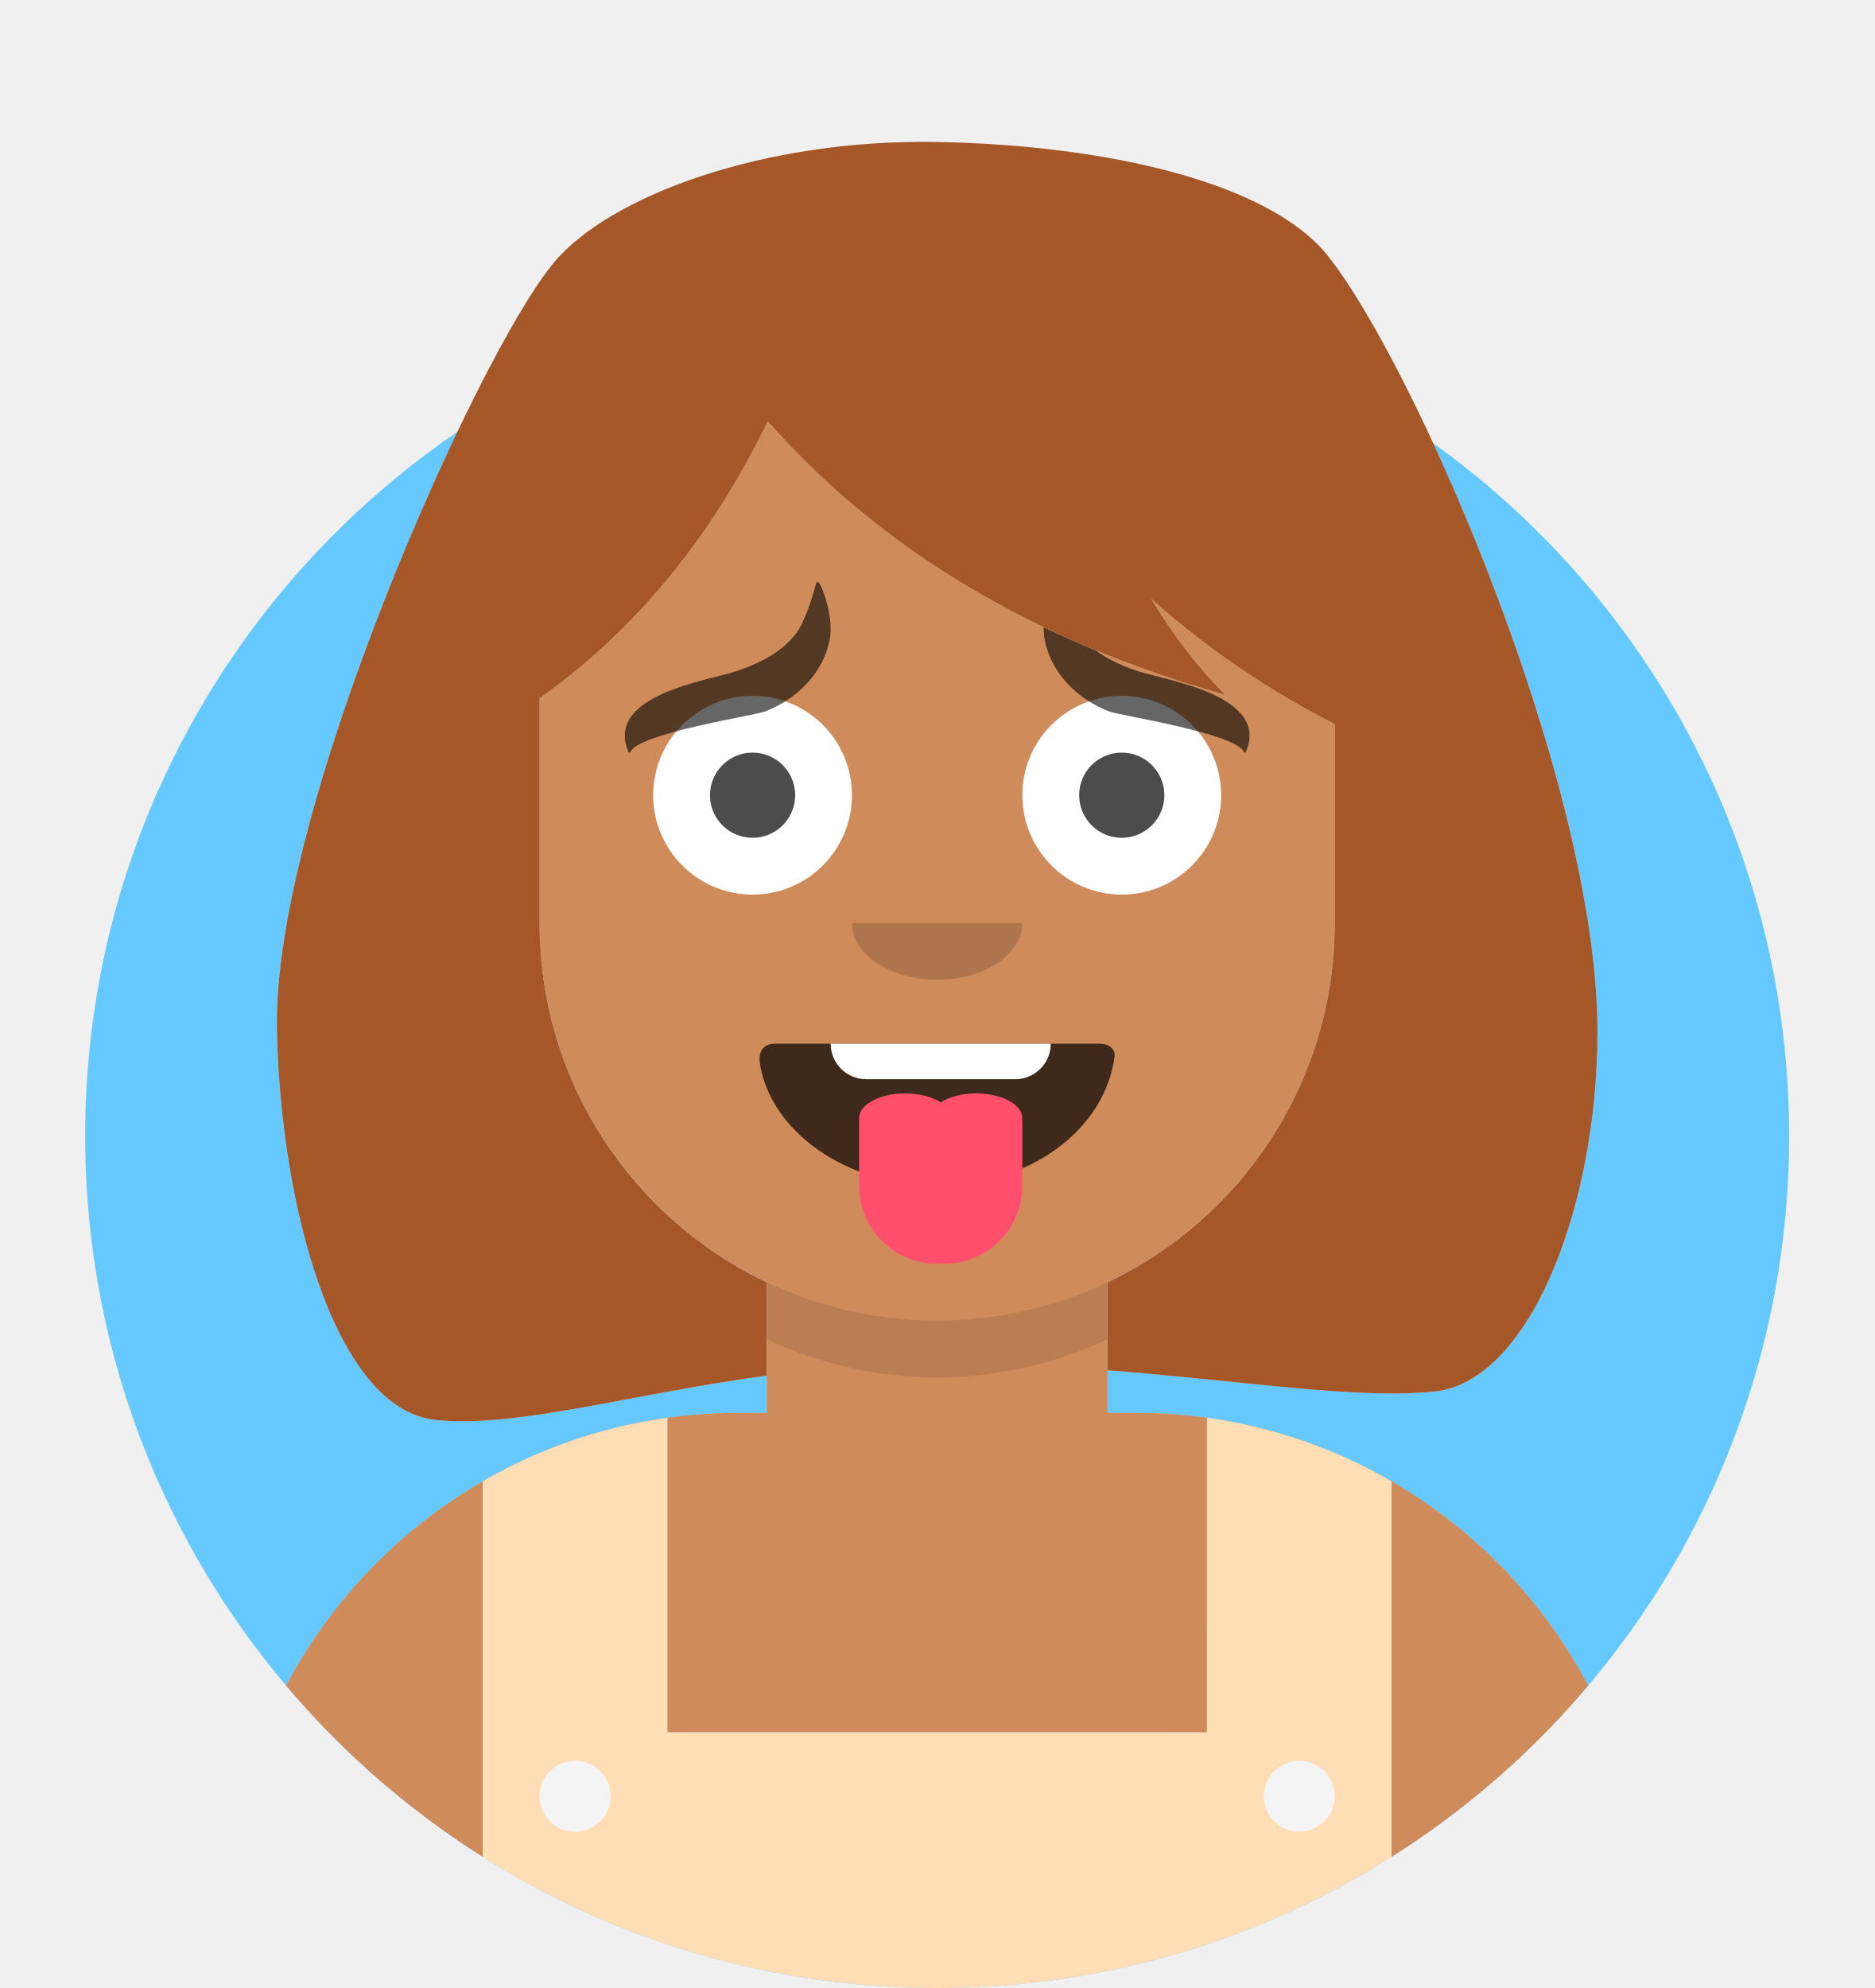
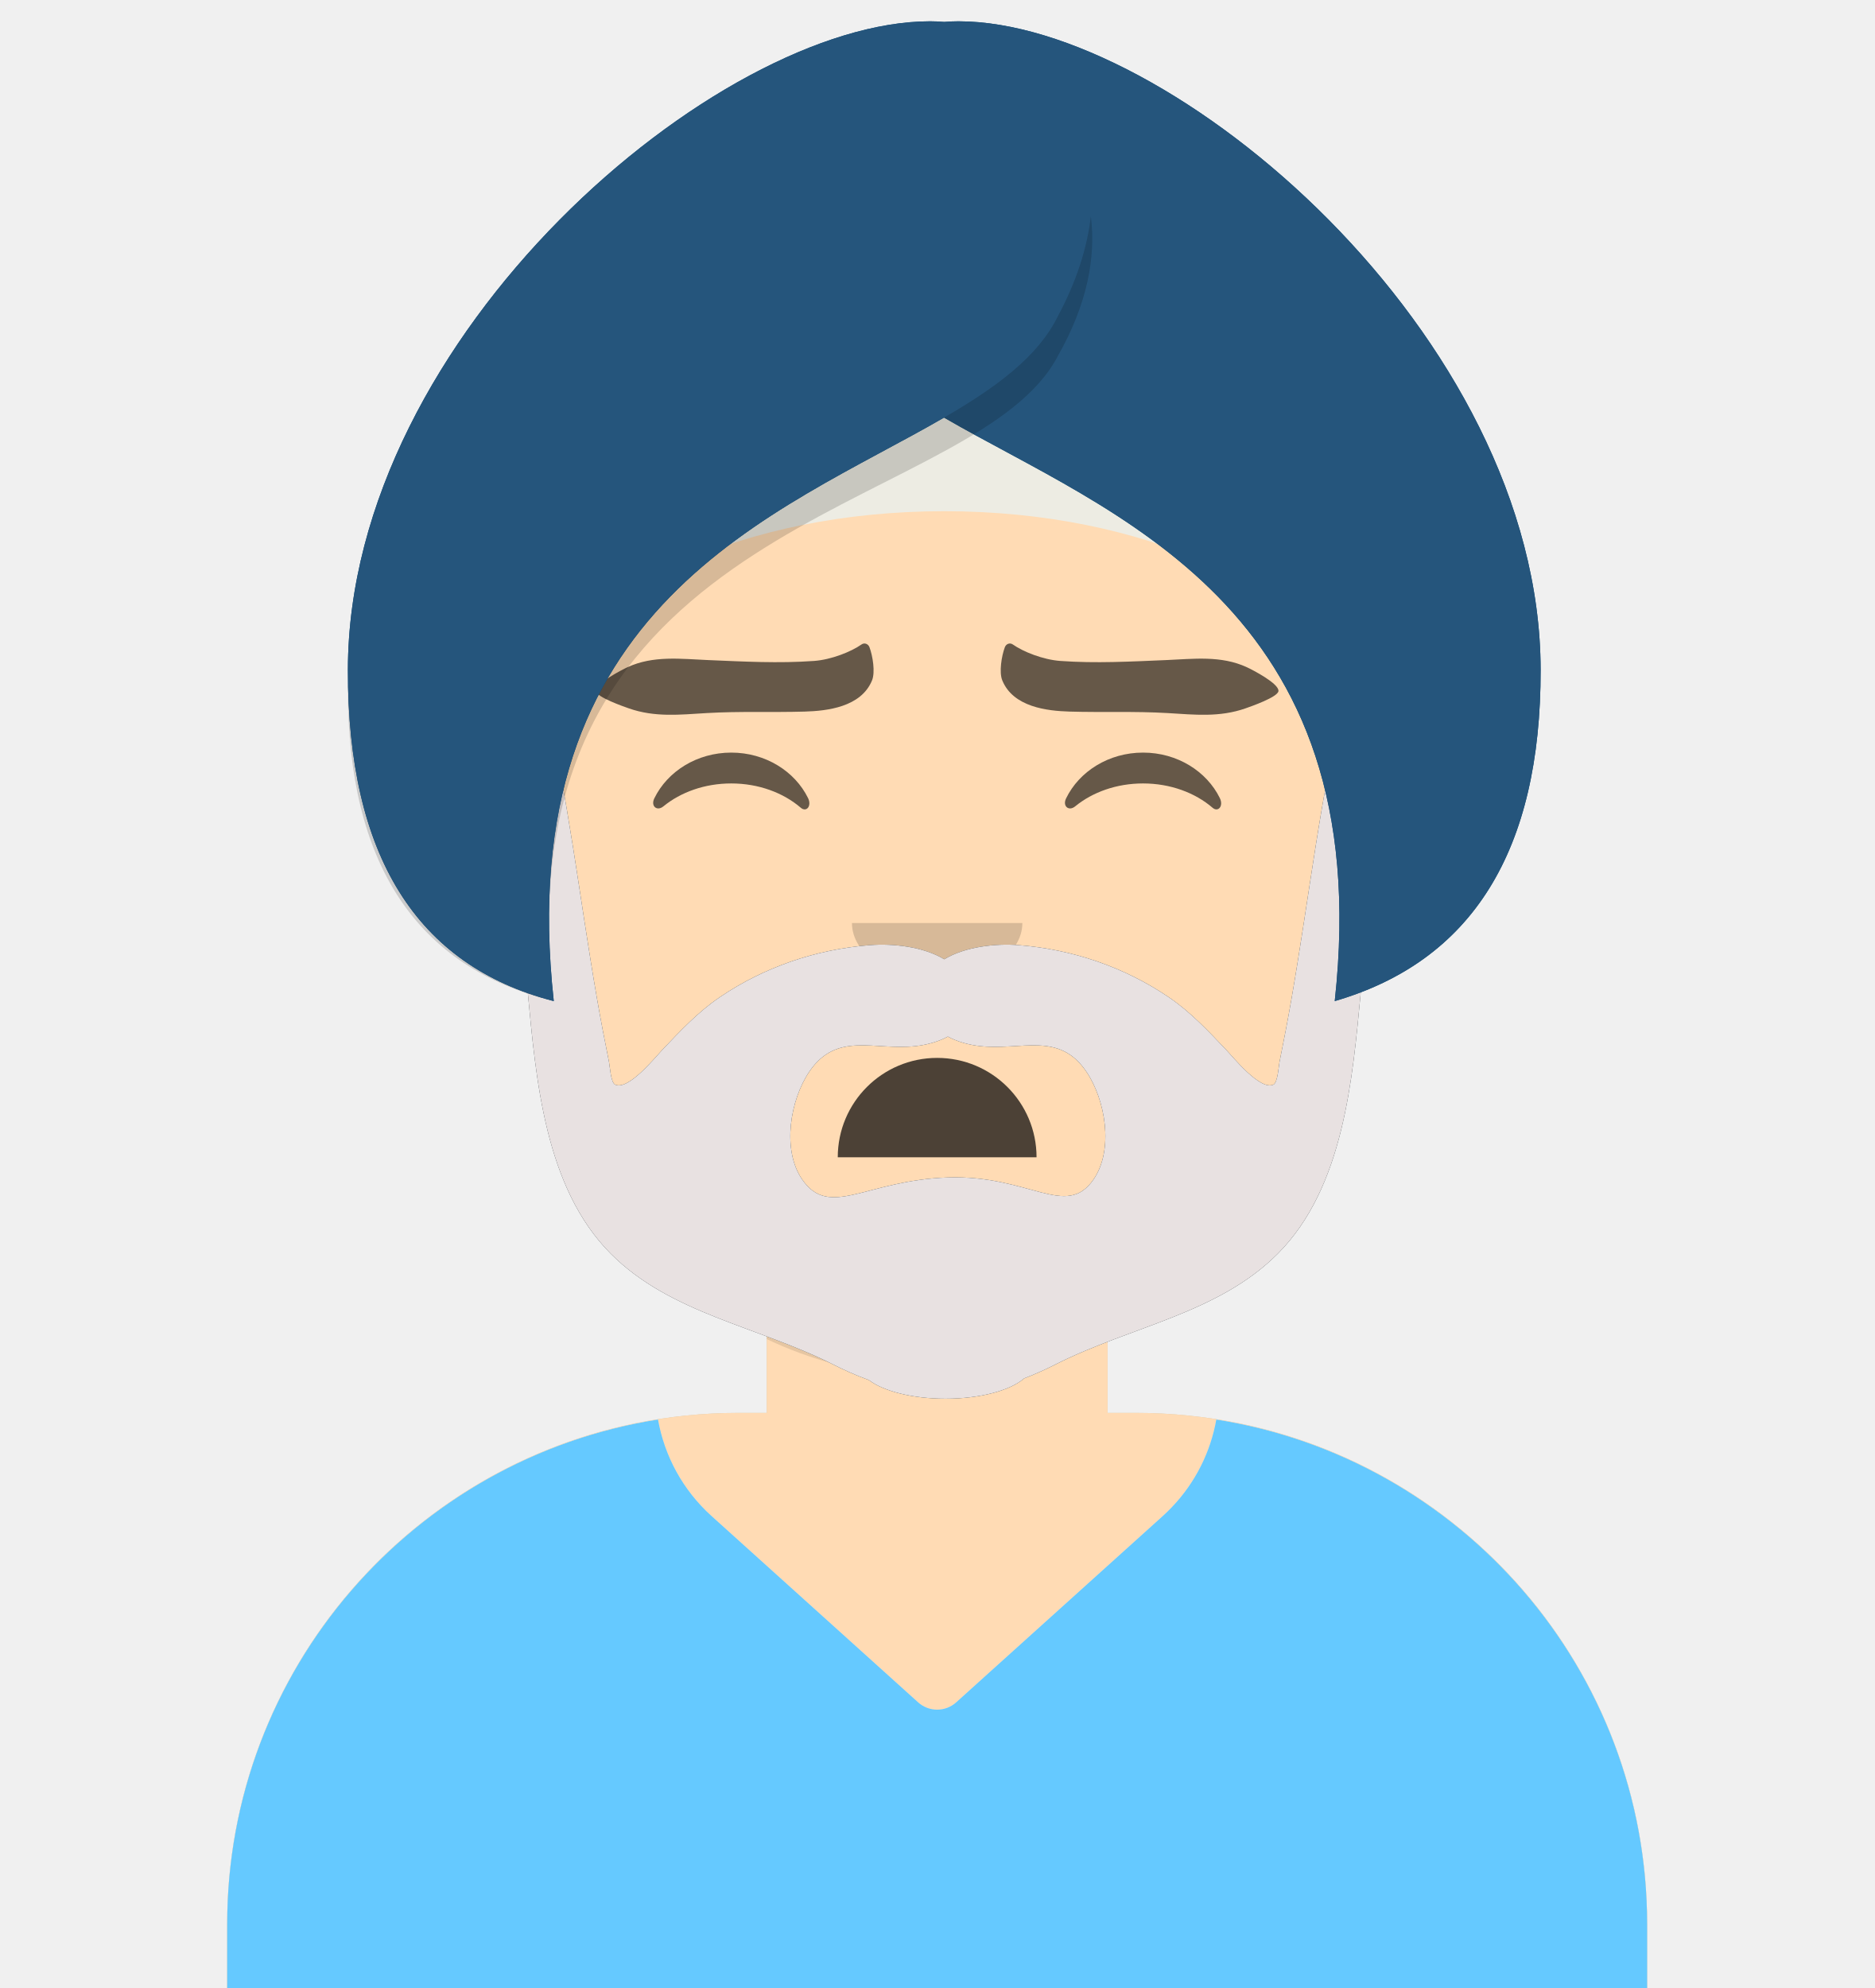
<svg xmlns="http://www.w3.org/2000/svg" xmlns:xlink="http://www.w3.org/1999/xlink" width="264px" height="280px" viewBox="0 0 264 280" version="1.1">
  <defs>
-     <circle id="circle_path-1" cx="120" cy="120" r="120" />
-     <path d="M-3.19744231e-14,160 L-3.19744231e-14,-1.42108547e-14 L264,-1.42108547e-14 L264,160 L252,160 C252,226.274 198.274,280 132,280 C65.726,280 12,226.274 12,160 L12,160 L-3.19744231e-14,160 Z" id="circle_path-3" />
-     <path d="M100,0 C130.928,-5.68137151e-15 156,25.072 156,56 L156.001,62.166 C161.676,63.119 166,68.054 166,74 L166,88 C166,94.052 161.519,99.058 155.694,99.881 C153.628,119.686 141.238,136.422 124.001,144.61 L124,163 L128,163 C167.765,163 200,195.235 200,235 L200,244 L0,244 L0,235 C-4.86974701e-15,195.235 32.235,163 72,163 L76,163 L76,144.611 C58.763,136.422 46.372,119.687 44.305,99.881 C38.481,99.058 34,94.052 34,88 L34,74 C34,68.054 38.325,63.118 44,62.166 L44,56 C44,25.072 69.072,5.68137151e-15 100,0 Z" id="circle_path-5" />
-     <path d="M83,36.348 C83,52.629 105.162,65.828 132.5,65.828 C159.838,65.828 182,52.629 182,36.348 C182,34.985 181.845,33.645 181.544,32.331 C210.784,41.488 232,68.792 232,101.052 L232,110 L32,110 L32,101.052 C32,68.397 53.739,40.82 83.534,32.002 C83.182,33.421 83,34.871 83,36.348 Z" id="circle_path-7" />
-     <rect id="circle_path-9" x="0" y="0" width="264" height="280" />
-     <path d="M74,0 C114.869,0 148,33.131 148,74 L148,84.148 L148,197.608 C135.525,187.237 119.491,181 102,181 L102,181 L98,181 L98,162.611 C115.531,154.283 128.048,137.115 129.791,116.867 C135.569,116.002 140,111.019 140,105 L140,105 L140,92 C140,87.354 137.359,83.324 133.497,81.33 C132.724,81.05 131.952,80.748 131.181,80.426 C130.795,80.32 130.401,80.233 130,80.166 L130,80.166 L130,79.917 C117.224,74.234 104.878,63.071 96.11,47.885 C93.175,42.801 90.831,37.595 89.066,32.397 C80.431,42.941 67.745,53.602 52.342,62.495 C42.778,68.017 33.147,72.291 24,75.266 L24,137.247 C29.602,148.318 38.773,157.278 50,162.611 L50,162.611 L50,181 L46,181 C38.327,181 30.935,182.2 24,184.423 L24,230 C24,244.106 13.569,255.776 0,257.716 L0,74 C0,33.131 33.131,0 74,0 Z" id="circle_path-11" />
+     <path d="M100,0 C130.928,-5.68137151e-15 156,25.072 156,56 L156.001,62.166 C161.676,63.119 166,68.054 166,74 L166,88 C166,94.052 161.519,99.058 155.694,99.881 C153.628,119.686 141.238,136.422 124.001,144.61 L124,163 L128,163 C167.765,163 200,195.235 200,235 L200,244 L0,244 L0,235 C-4.86974701e-15,195.235 32.235,163 72,163 L76,163 L76,144.611 C58.763,136.422 46.372,119.687 44.305,99.881 C38.481,99.058 34,94.052 34,88 L34,74 C34,68.054 38.325,63.118 44,62.166 L44,56 C44,25.072 69.072,5.68137151e-15 100,0 Z" id="transparent_path-1" />
+     <path d="M83,36.348 C83,52.629 105.162,65.828 132.5,65.828 C159.838,65.828 182,52.629 182,36.348 C182,34.985 181.845,33.645 181.544,32.331 C210.784,41.488 232,68.792 232,101.052 L232,110 L32,110 L32,101.052 C32,68.397 53.739,40.82 83.534,32.002 C83.182,33.421 83,34.871 83,36.348 Z" id="transparent_path-3" />
+     <rect id="transparent_path-5" x="0" y="0" width="264" height="280" />
+     <path d="M74,0 C114.869,0 148,33.131 148,74 L148,84.148 L148,197.608 C135.525,187.237 119.491,181 102,181 L102,181 L98,181 L98,162.611 C115.531,154.283 128.048,137.115 129.791,116.867 C135.569,116.002 140,111.019 140,105 L140,105 L140,92 C140,87.354 137.359,83.324 133.497,81.33 C132.724,81.05 131.952,80.748 131.181,80.426 C130.795,80.32 130.401,80.233 130,80.166 L130,80.166 L130,79.917 C117.224,74.234 104.878,63.071 96.11,47.885 C93.175,42.801 90.831,37.595 89.066,32.397 C80.431,42.941 67.745,53.602 52.342,62.495 C42.778,68.017 33.147,72.291 24,75.266 L24,137.247 C29.602,148.318 38.773,157.278 50,162.611 L50,162.611 L50,181 L46,181 C38.327,181 30.935,182.2 24,184.423 L24,230 C24,244.106 13.569,255.776 0,257.716 L0,74 C0,33.131 33.131,0 74,0 Z" id="transparent_path-7" />
  </defs>
-   <g id="circle_Avataaar/Circle" stroke="none" stroke-width="1" fill="none" fill-rule="evenodd">
-     <g id="circle_Circle" transform="translate(12, 40)">
-       <mask id="circle_mask-2" fill="white">
-         <use xlink:href="#circle_path-1" />
+   <g id="transparent_Avataaar/Default" stroke="none" stroke-width="1" fill="none" fill-rule="evenodd">
+     <g id="transparent_Body" transform="translate(32, 36)">
+       <mask id="transparent_mask-2" fill="white">
+         <use xlink:href="#transparent_path-1" />
      </mask>
-       <use id="circle_Background-Color" fill="#65C9FF" xlink:href="#circle_path-1" />
-       <g id="circle_Fabric-Color" mask="url(#circle_mask-2)" fill="">
-         <rect id="circle_🖍Color" x="0" y="0" width="240" height="240" />
+       <use fill="#D0C6AC" xlink:href="#transparent_path-1" />
+       <g id="transparent_Skin-Color" mask="url(#transparent_mask-2)" fill="#FFDBB4">
+         <g transform="translate(-32, 0)" id="transparent_Color">
+           <rect x="0" y="0" width="264" height="244" />
+         </g>
+       </g>
+       <path d="M44,94 C44,124.928 69.072,150 100,150 C130.928,150 156,124.928 156,94 L156,94 L156,102 C156,132.928 130.928,158 100,158 C69.072,158 44,132.928 44,102 Z" id="transparent_Neck-Shadow" fill-opacity="0.1" fill="#000000" mask="url(#transparent_mask-2)" />
+     </g>
+     <g id="transparent_Clothing" transform="translate(0, 170)">
+       <defs>
+         <path d="M232,101.052 L232,110 L32,110 L32,101.052 C32,65.138 58.294,35.366 92.681,29.936 C93.584,35.007 96.117,39.825 100.236,43.539 L100.236,43.539 L129.321,69.768 C130.843,71.14 133.157,71.14 134.679,69.768 L134.679,69.768 L163.764,43.539 C164.189,43.155 164.601,42.756 164.998,42.343 C168.414,38.788 170.517,34.453 171.319,29.939 C205.707,35.367 232,65.139 232,101.052 Z" id="shirt_v_neck_path-1" />
+       </defs>
+       <g id="shirt_v_neck_Clothing/Shirt-V-Neck" stroke="none" stroke-width="1" fill="none" fill-rule="evenodd">
+         <mask id="shirt_v_neck_mask-2" fill="white">
+           <use xlink:href="#shirt_v_neck_path-1" />
+         </mask>
+         <use id="shirt_v_neck_Clothes" fill="#E6E6E6" xlink:href="#shirt_v_neck_path-1" />
+         <g id="shirt_v_neck_Fabric-Color" mask="url(#shirt_v_neck_mask-2)" fill="#65C9FF">
+           <rect id="shirt_v_neck_🖍Color" x="0" y="0" width="264" height="110" />
+         </g>
      </g>
    </g>
-     <mask id="circle_mask-4" fill="white">
-       <use xlink:href="#circle_path-3" />
-     </mask>
-     <g id="circle_Mask" />
-     <g id="circle_Avataaar" mask="url(#circle_mask-4)">
-       <g id="circle_Body" transform="translate(32, 36)">
-         <mask id="circle_mask-6" fill="white">
-           <use xlink:href="#circle_path-5" />
-         </mask>
-         <use fill="#D0C6AC" xlink:href="#circle_path-5" />
-         <g id="circle_Skin-Color" mask="url(#circle_mask-6)" fill="#D08B5B">
-           <g transform="translate(-32, 0)" id="circle_Color">
-             <rect x="0" y="0" width="264" height="244" />
+     <g id="transparent_Face" transform="translate(76, 82)" fill="#000000">
+       <g id="transparent_Mouth" transform="translate(2, 52)">
+         <g id="disbelief_Mouth/Disbelief" stroke="none" stroke-width="1" fill="none" fill-rule="evenodd" fill-opacity="0.7">
+           <path d="M40,15 C40,22.732 46.268,29 54,29 L54,29 C61.732,29 68,22.732 68,15" id="disbelief_Mouth" fill="#000000" transform="translate(54, 22) scale(1, -1) translate(-54, -22) " />
+         </g>
+       </g>
+       <g id="transparent_Nose" transform="translate(28, 40)" fill-opacity="0.16">
+         <g id="default_Nose/Default" stroke="none" stroke-width="1" fill="none" fill-rule="evenodd" fill-opacity="0.16">
+           <path d="M16,8 C16,12.418 21.373,16 28,16 L28,16 C34.627,16 40,12.418 40,8" id="default_Nose" fill="#000000" />
+         </g>
+       </g>
+       <g id="transparent_Eyes" transform="translate(0, 8)">
+         <g id="happy_Eyes/Happy-😁" stroke="none" stroke-width="1" fill="none" fill-rule="evenodd" fill-opacity="0.6">
+           <path d="M16.16,22.447 C18.007,18.649 22.164,16 26.998,16 C31.814,16 35.959,18.63 37.815,22.407 C38.367,23.529 37.582,24.447 36.791,23.767 C34.34,21.66 30.859,20.344 26.998,20.344 C23.257,20.344 19.874,21.579 17.438,23.572 C16.547,24.3 15.62,23.558 16.16,22.447 Z" id="happy_Squint" fill="#000000" />
+           <path d="M74.16,22.447 C76.007,18.649 80.164,16 84.998,16 C89.814,16 93.959,18.63 95.815,22.407 C96.367,23.529 95.582,24.447 94.791,23.767 C92.34,21.66 88.859,20.344 84.998,20.344 C81.257,20.344 77.874,21.579 75.438,23.572 C74.547,24.3 73.62,23.558 74.16,22.447 Z" id="happy_Squint" fill="#000000" />
+         </g>
+       </g>
+       <g id="transparent_Eyebrow" fill-opacity="0.6">
+         <g id="flat_natural_Eyebrow/Natural/Flat-Natural" stroke="none" stroke-width="1" fill="none" fill-rule="evenodd" fill-opacity="0.6">
+           <path d="M38.569,10.702 C33.587,11.238 28.655,11.134 23.656,11.101 C19.823,11.076 15.92,10.689 12.325,12.509 C11.636,12.857 7.877,14.945 8.003,16.011 C8.104,16.863 12.013,18.064 12.717,18.284 C16.428,19.445 19.924,18.928 23.687,18.57 C28.302,18.132 32.914,18.175 37.532,17.874 C40.642,17.672 45.422,16.977 46.829,13.148 C47.253,11.995 46.815,9.734 46.307,8.506 C46.105,8.018 45.563,7.85 45.169,8.149 C43.756,9.222 40.985,10.443 38.569,10.702" id="flat_natural_Fill-10" fill="#000000" transform="translate(27.5, 13.5) rotate(2) translate(-27.5, -13.5) " />
+           <path d="M95.569,10.702 C90.587,11.238 85.655,11.134 80.656,11.101 C76.823,11.076 72.92,10.689 69.325,12.509 C68.636,12.857 64.877,14.945 65.003,16.011 C65.104,16.863 69.013,18.064 69.717,18.284 C73.428,19.445 76.924,18.928 80.687,18.57 C85.302,18.132 89.914,18.175 94.532,17.874 C97.642,17.672 102.422,16.977 103.829,13.148 C104.253,11.995 103.815,9.734 103.307,8.506 C103.105,8.018 102.563,7.85 102.169,8.149 C100.756,9.222 97.985,10.443 95.569,10.702" id="flat_natural_Fill-10" fill="#000000" transform="translate(84.5, 13.5) scale(-1, 1) rotate(2) translate(-84.5, -13.5) " />
+         </g>
+       </g>
+     </g>
+     <g id="transparent_Top">
+       <defs>
+         <path d="M83.498,93.841 C72.124,94.219 67.05,99.721 63.229,94.13 C60.361,89.932 61.561,82.874 64.241,78.903 C68.054,73.251 73.227,75.985 79.01,75.34 C80.583,75.165 82.163,74.723 83.498,74 C84.834,74.723 86.414,75.165 87.986,75.34 C93.77,75.985 98.943,73.251 102.756,78.903 C105.435,82.874 106.635,89.932 103.767,94.13 C99.946,99.721 94.873,93.463 83.498,93.841 Z M138.72,26 C135.336,40.075 133.781,54.434 131.328,68.671 C130.816,71.639 130.257,74.596 129.662,77.55 C129.538,78.17 129.415,80.473 128.811,80.764 C126.982,81.648 123.254,76.947 122.257,75.885 C119.754,73.219 117.272,70.529 114.223,68.437 C108.063,64.21 100.85,61.711 93.345,61.118 C90.205,60.869 85.959,61.303 83,63.11 C80.041,61.303 75.795,60.869 72.654,61.118 C65.149,61.711 57.937,64.21 51.777,68.437 C48.728,70.529 46.246,73.219 43.742,75.885 C42.746,76.947 39.018,81.648 37.189,80.764 C36.585,80.473 36.462,78.17 36.337,77.55 C35.743,74.596 35.183,71.639 34.672,68.671 C32.219,54.434 30.664,40.075 27.28,26 C26.296,26 25.432,44.748 25.322,46.495 C24.875,53.589 24.353,60.525 25.02,67.626 C26.17,79.875 27.37,95.234 36.592,104.588 C44.925,113.039 57.023,114.806 67.459,120.141 C68.802,120.828 70.584,121.676 72.506,122.371 C74.531,123.934 78.546,125 83.172,125 C88.024,125 92.205,123.827 94.12,122.138 C95.801,121.493 97.345,120.753 98.541,120.141 C108.976,114.805 121.075,113.039 129.408,104.588 C138.63,95.234 139.829,79.875 140.98,67.626 C141.647,60.525 141.125,53.589 140.678,46.495 C140.568,44.748 139.704,26 138.72,26 Z" id="turban_path-1" />
+         <path d="M86,0 C115.851,0 167.918,44.148 168,91.324 C168.044,116.801 158.377,132.36 139,138 C145.115,82.11 107.403,69.414 83.97,55.816 C60.512,69.414 22.862,82.11 29,138 C9.622,132.999 -0.044,117.44 6.61437384e-05,91.324 C0.08,44.148 52.074,0 82,0 C82.668,0 83.333,0.03 83.991,0.088 C84.656,0.03 85.326,0 86,0 Z" id="turban_path-3" />
+       </defs>
+       <g id="turban_Top/Accesories/Turban" stroke="none" stroke-width="1" fill="none" fill-rule="evenodd">
+         <g id="turban_Facial-Hair" transform="translate(49, 72)">
+           <defs>
+             <path d="M84.504,93.841 C72.993,94.219 67.858,99.721 63.991,94.13 C61.088,89.932 62.303,82.874 65.015,78.903 C68.874,73.251 74.109,75.985 79.962,75.34 C81.554,75.165 83.153,74.723 84.504,74 C85.856,74.723 87.455,75.165 89.046,75.34 C94.9,75.985 100.135,73.251 103.994,78.903 C106.706,82.874 107.92,89.932 105.018,94.13 C101.15,99.721 96.016,93.463 84.504,93.841 Z M140.391,26 C136.967,40.075 135.393,54.434 132.91,68.671 C132.393,71.639 131.826,74.596 131.225,77.55 C131.098,78.17 130.974,80.473 130.363,80.764 C128.512,81.648 124.739,76.947 123.73,75.885 C121.197,73.219 118.685,70.529 115.599,68.437 C109.365,64.21 102.065,61.711 94.47,61.118 C91.292,60.869 86.995,61.303 84,63.11 C81.005,61.303 76.708,60.869 73.53,61.118 C65.934,61.711 58.635,64.21 52.4,68.437 C49.315,70.529 46.803,73.219 44.269,75.885 C43.261,76.947 39.488,81.648 37.637,80.764 C37.026,80.473 36.902,78.17 36.775,77.55 C36.174,74.596 35.607,71.639 35.09,68.671 C32.607,54.434 31.034,40.075 27.609,26 C26.613,26 25.739,44.748 25.627,46.495 C25.175,53.589 24.646,60.525 25.322,67.626 C26.486,79.875 27.699,95.234 37.033,104.588 C45.466,113.039 57.71,114.806 68.271,120.141 C69.631,120.828 71.435,121.676 73.38,122.371 C75.429,123.934 79.493,125 84.174,125 C89.085,125 93.316,123.827 95.254,122.138 C96.955,121.493 98.518,120.753 99.729,120.141 C110.289,114.805 122.534,113.039 130.967,104.588 C140.301,95.234 141.514,79.875 142.679,67.626 C143.353,60.525 142.825,53.589 142.373,46.495 C142.261,44.748 141.387,26 140.391,26 Z" id="beard_medium_path-1" />
+           </defs>
+           <g id="beard_medium_Facial-Hair/Beard-Medium" stroke="none" stroke-width="1" fill="none" fill-rule="evenodd">
+             <mask id="beard_medium_mask-2" fill="white">
+               <use xlink:href="#beard_medium_path-1" />
+             </mask>
+             <use id="beard_medium_Beardness" fill="#252E32" xlink:href="#beard_medium_path-1" />
+             <g id="beard_medium_Facial-Hair-Color" mask="url(#beard_medium_mask-2)" fill="#E8E1E1">
+               <rect id="beard_medium_Color" x="0" y="0" width="168" height="152" />
+             </g>
          </g>
        </g>
-         <path d="M44,94 C44,124.928 69.072,150 100,150 C130.928,150 156,124.928 156,94 L156,94 L156,102 C156,132.928 130.928,158 100,158 C69.072,158 44,132.928 44,102 Z" id="circle_Neck-Shadow" fill-opacity="0.1" fill="#000000" mask="url(#circle_mask-6)" />
-       </g>
-       <g id="circle_Clothing" transform="translate(0, 170)">
-         <defs>
-           <path d="M196,38.632 L196,110 L68,110 L68,38.632 C75.85,34.091 84.636,30.99 93.999,29.688 L93.999,73.999 L170,73.999 L170.001,29.688 C179.364,30.99 188.15,34.091 196,38.632 Z" id="overall_path-1" />
-         </defs>
-         <g id="overall_Clothing/Overall" stroke="none" stroke-width="1" fill="none" fill-rule="evenodd">
-           <mask id="overall_mask-2" fill="white">
-             <use xlink:href="#overall_path-1" />
-           </mask>
-           <use id="overall_Overall" fill="#B7C1DB" xlink:href="#overall_path-1" />
-           <g id="overall_Fabric-Color" mask="url(#overall_mask-2)" fill="#FFDEB5">
-             <rect id="overall_🖍Color" x="0" y="0" width="264" height="110" />
-           </g>
-           <circle id="overall_Button" fill="#F4F4F4" cx="81" cy="83" r="5" />
-           <circle id="overall_Button" fill="#F4F4F4" cx="183" cy="83" r="5" />
-         </g>
-       </g>
-       <g id="circle_Face" transform="translate(76, 82)" fill="#000000">
-         <g id="circle_Mouth" transform="translate(2, 52)">
-           <defs>
-             <path d="M29,15.609 C30.41,25.231 41.062,33 54,33 C66.968,33 77.646,25.183 79,14.739 C79.101,14.34 78.775,13 76.826,13 C56.838,13 41.74,13 31.174,13 C29.383,13 28.87,14.24 29,15.609 Z" id="tongue_path-1" />
-           </defs>
-           <g id="tongue_Mouth/Tongue" stroke="none" stroke-width="1" fill="none" fill-rule="evenodd">
-             <mask id="tongue_mask-2" fill="white">
-               <use xlink:href="#tongue_path-1" />
+         <g id="turban_Turban" transform="translate(1, 0)">
+           <path d="M132,57 C164.585,57 191,71.775 191,90 C191,92.58 190.471,95.09 189.47,97.5 C183.397,82.887 159.972,72 132,72 C104.028,72 80.602,82.888 74.53,97.5 C73.529,95.091 73,92.58 73,90 C73,71.775 99.415,57 132,57 Z" id="turban_Band" fill="#EDECE3" />
+           <g transform="translate(48, 3)">
+             <mask id="turban_mask-4" fill="white">
+               <use xlink:href="#turban_path-3" />
            </mask>
-             <use id="tongue_Mouth" fill-opacity="0.7" fill="#000000" xlink:href="#tongue_path-1" />
-             <path d="M44,2 L65,2 C67.761,2 70,4.239 70,7 L70,13 C70,15.761 67.761,18 65,18 L44,18 C41.239,18 39,15.761 39,13 L39,7 C39,4.239 41.239,2 44,2 Z" id="tongue_Teeth" fill="#FFFFFF" mask="url(#tongue_mask-2)" />
-             <path d="M59.5,20 C63.09,20 66,21.567 66,23.5 C66,23.583 65.995,23.665 65.984,23.747 C65.995,23.829 66,23.914 66,24 L66,33 C66,39.075 61.075,44 55,44 L54,44 C47.925,44 43,39.075 43,33 L43,24 C43,23.914 43.005,23.829 43.016,23.746 C43.005,23.665 43,23.583 43,23.5 C43,21.567 45.91,20 49.5,20 C51.511,20 53.309,20.492 54.501,21.264 C55.691,20.492 57.489,20 59.5,20 Z" id="tongue_Tongue" fill="#FF4F6D" />
-           </g>
-         </g>
-         <g id="circle_Nose" transform="translate(28, 40)" fill-opacity="0.16">
-           <g id="default_Nose/Default" stroke="none" stroke-width="1" fill="none" fill-rule="evenodd" fill-opacity="0.16">
-             <path d="M16,8 C16,12.418 21.373,16 28,16 L28,16 C34.627,16 40,12.418 40,8" id="default_Nose" fill="#000000" />
-           </g>
-         </g>
-         <g id="circle_Eyes" transform="translate(0, 8)">
-           <g id="surprised_Eyes/Surprised-😳" stroke="none" stroke-width="1" fill="none" fill-rule="evenodd">
-             <circle id="surprised_The-White-Stuff" fill="#FFFFFF" cx="30" cy="22" r="14" />
-             <circle id="surprised_Eye-Ball" fill="#FFFFFF" cx="82" cy="22" r="14" />
-             <circle id="surprised_Eye" fill-opacity="0.7" fill="#000000" cx="30" cy="22" r="6" />
-             <circle id="surprised_Eye" fill-opacity="0.7" fill="#000000" cx="82" cy="22" r="6" />
-           </g>
-         </g>
-         <g id="circle_Eyebrow" fill-opacity="0.6">
-           <g id="frown_natural_Eyebrow/Natural/Frown-Natural" stroke="none" stroke-width="1" fill="none" fill-rule="evenodd" fill-opacity="0.6">
-             <path d="M36.369,6.876 C34.399,9.781 30.824,11.517 27.632,12.56 C23.689,13.849 9.081,15.939 12.52,23.908 C12.572,24.03 12.739,24.031 12.792,23.91 C13.945,21.265 30.257,18.787 31.765,18.206 C36.21,16.497 40.158,12.715 40.927,7.663 C41.279,5.346 40.29,1.614 39.379,0.113 C39.27,-0.067 39.005,-0.023 38.95,0.182 C38.59,1.513 37.539,5.153 36.369,6.876" id="frown_natural_Fill-5" fill="#000000" />
-             <path d="M95.369,6.876 C93.399,9.781 89.824,11.517 86.632,12.56 C82.689,13.849 68.081,15.939 71.52,23.908 C71.572,24.03 71.739,24.031 71.792,23.91 C72.945,21.265 89.257,18.787 90.765,18.206 C95.21,16.497 99.158,12.715 99.927,7.663 C100.279,5.346 99.29,1.614 98.379,0.113 C98.27,-0.067 98.005,-0.023 97.95,0.182 C97.59,1.513 96.539,5.153 95.369,6.876" id="frown_natural_Fill-5" fill="#000000" transform="translate(85.5, 12) scale(-1, 1) translate(-85.5, -12) " />
-           </g>
-         </g>
-       </g>
-       <g id="circle_Top">
-         <defs>
-           <path d="M94,1 C118.305,1.449 140.862,6.812 149,17 C161.324,32.428 186.869,91.079 187.001,126 C187.094,150.8 177.463,175.66 164,177 C152.921,178.103 137.476,175.511 118,173.997 L118,161.611 C136.73,152.713 149.738,133.724 149.996,111.669 L150,111 L149.999,82.988 C140.477,78.13 131.861,72.247 124.151,65.339 C127.361,70.635 130.848,75.147 134.613,78.873 C107.596,71.293 86.105,58.45 70.14,40.345 C62.16,56.81 51.446,69.814 38,79.359 L38,111 C38,133.338 51.08,152.622 69.998,161.61 L69.999,174.746 C50.362,177.434 34.641,182.163 23.385,181 C9.162,179.531 1.496,150.796 1,126 C0.383,95.164 29.319,30.795 40,18 C47.923,8.509 69.695,0.551 94,1 Z" id="bob_path-1" />
-         </defs>
-         <g id="bob_Top/Long-Hair/Bob" stroke="none" stroke-width="1" fill="none" fill-rule="evenodd">
-           <g id="bob_Hair" transform="translate(38, 19)">
-             <mask id="bob_mask-2" fill="white">
-               <use xlink:href="#bob_path-1" />
-             </mask>
-             <use id="bob_Combined-Shape" fill="#E6E6E6" xlink:href="#bob_path-1" />
-             <g id="bob_Hair-Color" mask="url(#bob_mask-2)" fill="#A55728">
-               <g transform="translate(-38, -19)" id="bob_Color">
-                 <rect x="0" y="0" width="266" height="280" />
+             <use id="turban_Turban-Mask" fill="#124C74" xlink:href="#turban_path-3" />
+             <g id="turban_Fabric-Color" mask="url(#turban_mask-4)" fill="#25557C">
+               <g transform="translate(-48, -3)" id="turban_🖍Color">
+                 <rect x="0" y="0" width="264" height="280" />
              </g>
            </g>
          </g>
-           <g id="bob_Facial-Hair" transform="translate(49, 72)" />
-           <g id="bob_Accessory" transform="translate(62, 85)" />
+           <path d="M48,97.029 L48.012,96.094 C48.402,121.145 58.065,136.113 77,141 L77,141 C57.622,136.289 47.956,121.632 48,97.029 Z M148,50.136 C136.877,71.51 76.878,72.002 76.337,129.226 C76.404,67.759 136.833,67.324 148,44.544 C150.669,39.568 152.141,34.837 152.645,30.471 C153.39,36.197 152.126,42.89 148,50.136 Z" id="turban_Shadow" fill-opacity="0.16" fill="#000000" />
        </g>
+         <g id="turban_Accessory" transform="translate(62, 85)" />
      </g>
    </g>
  </g>
</svg>
